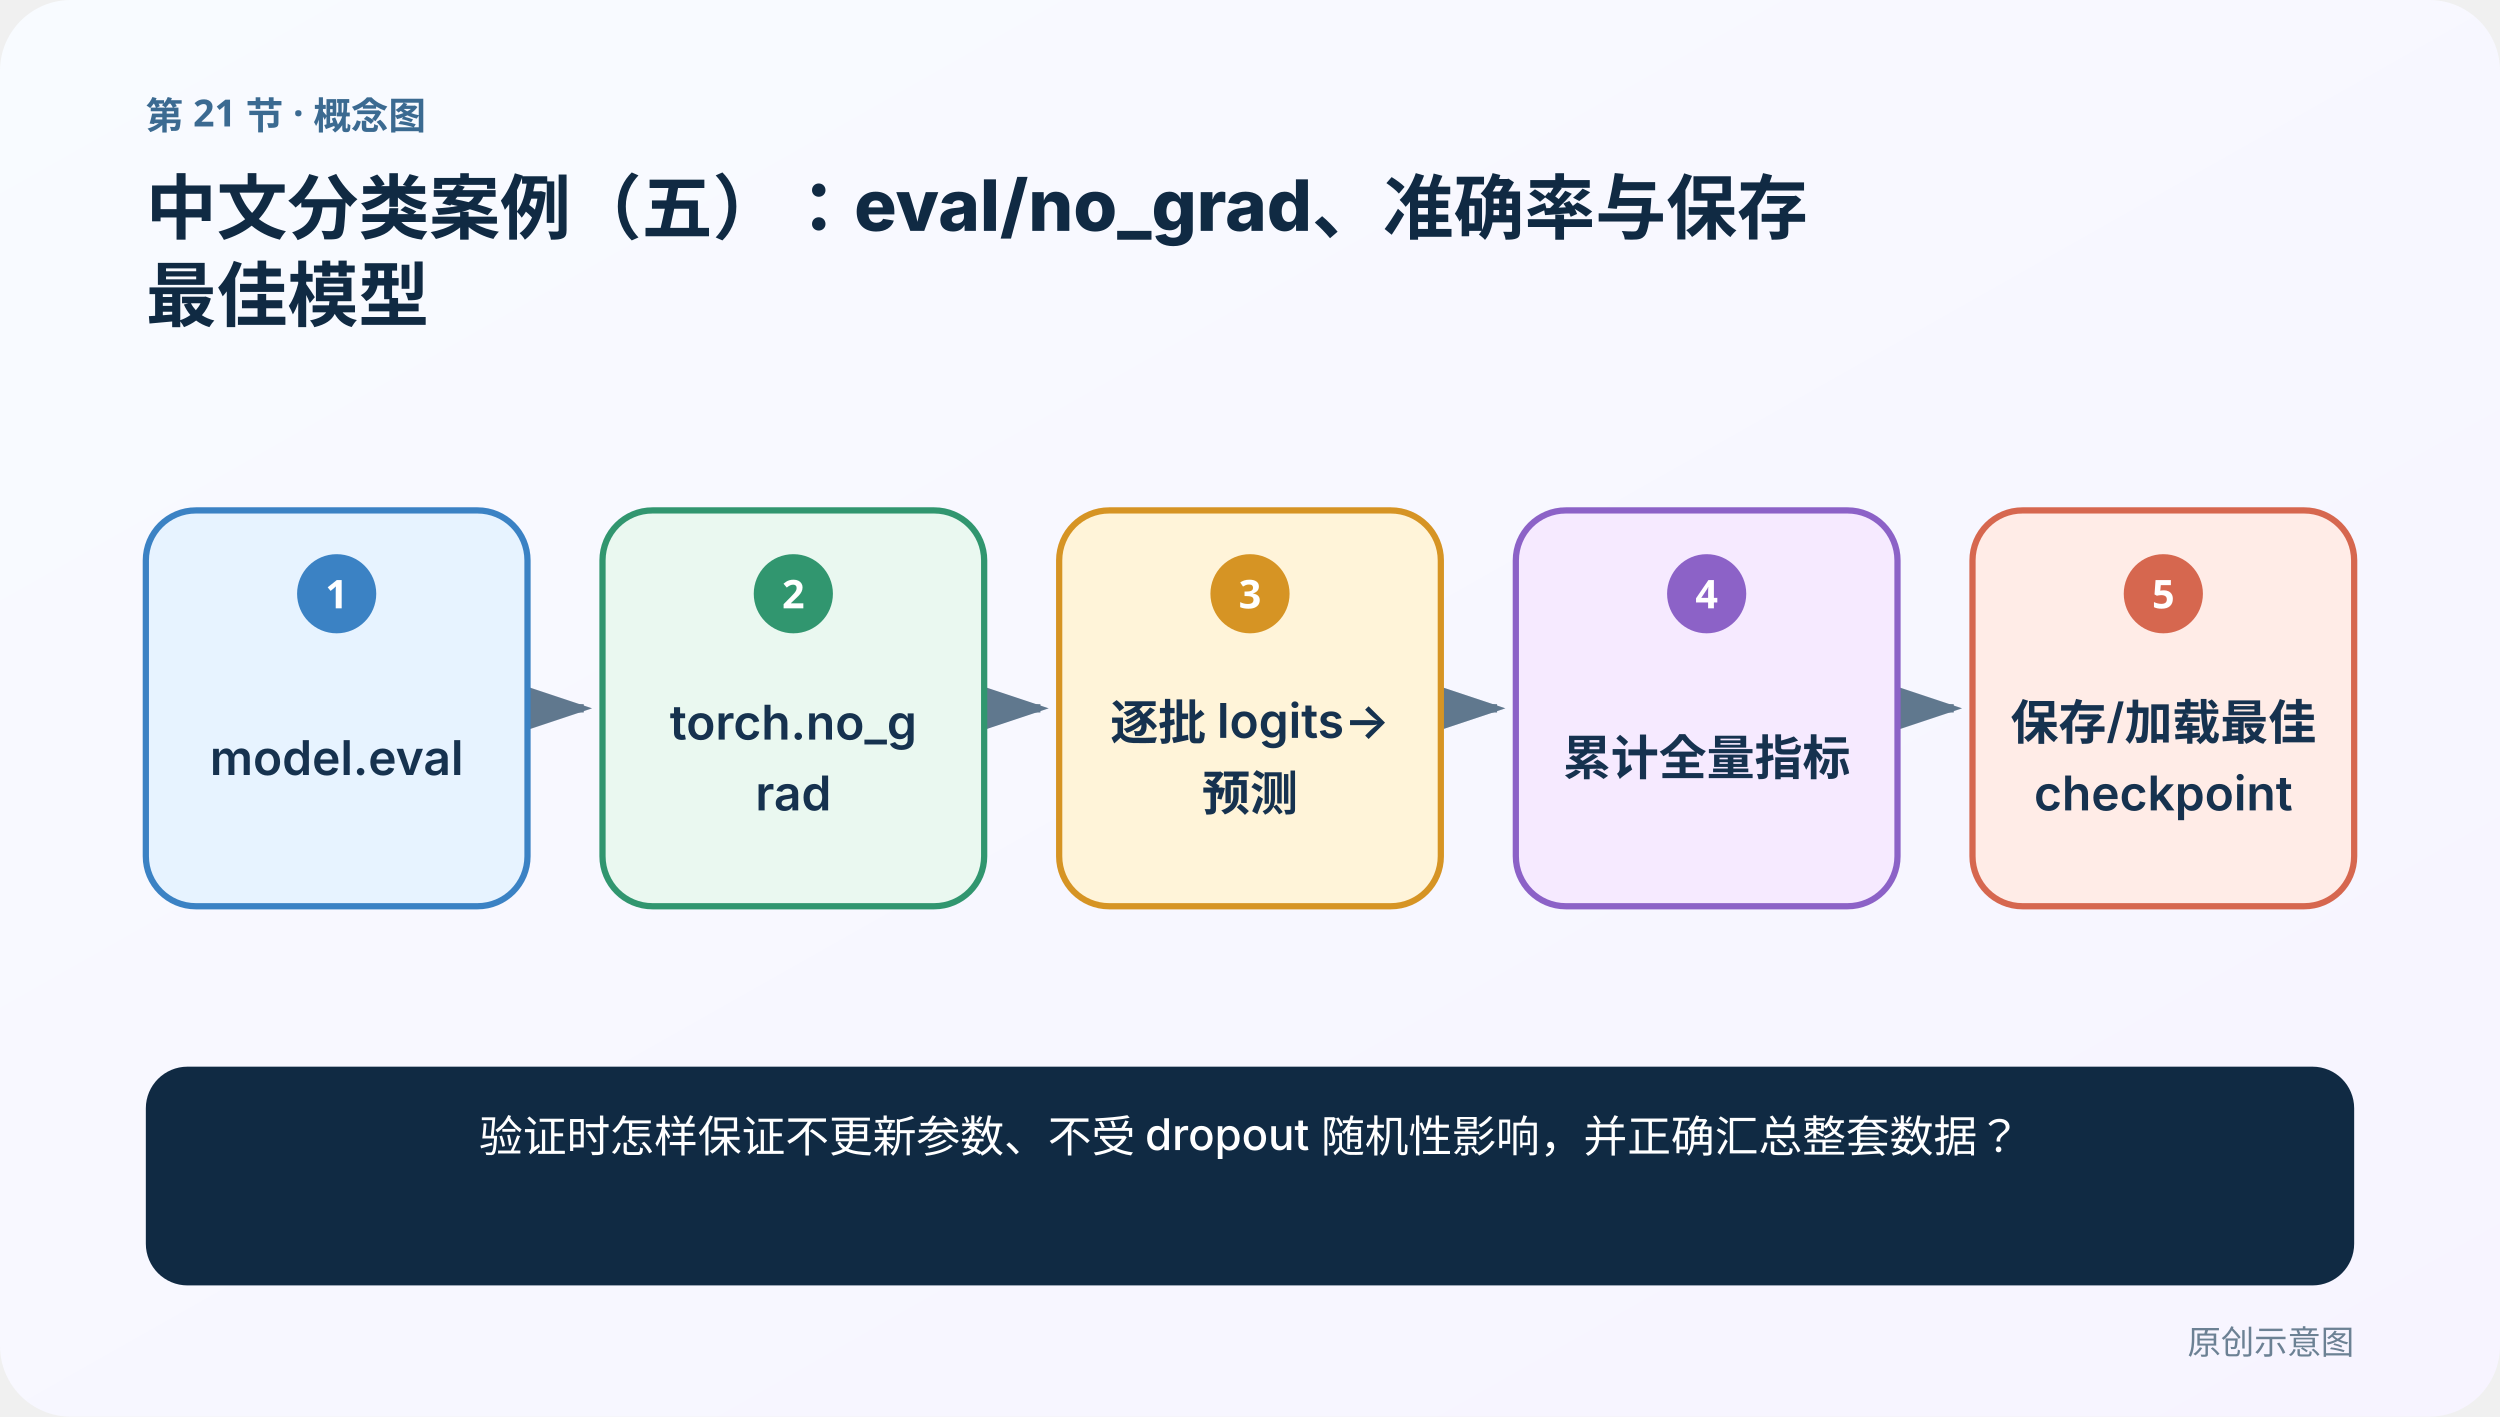
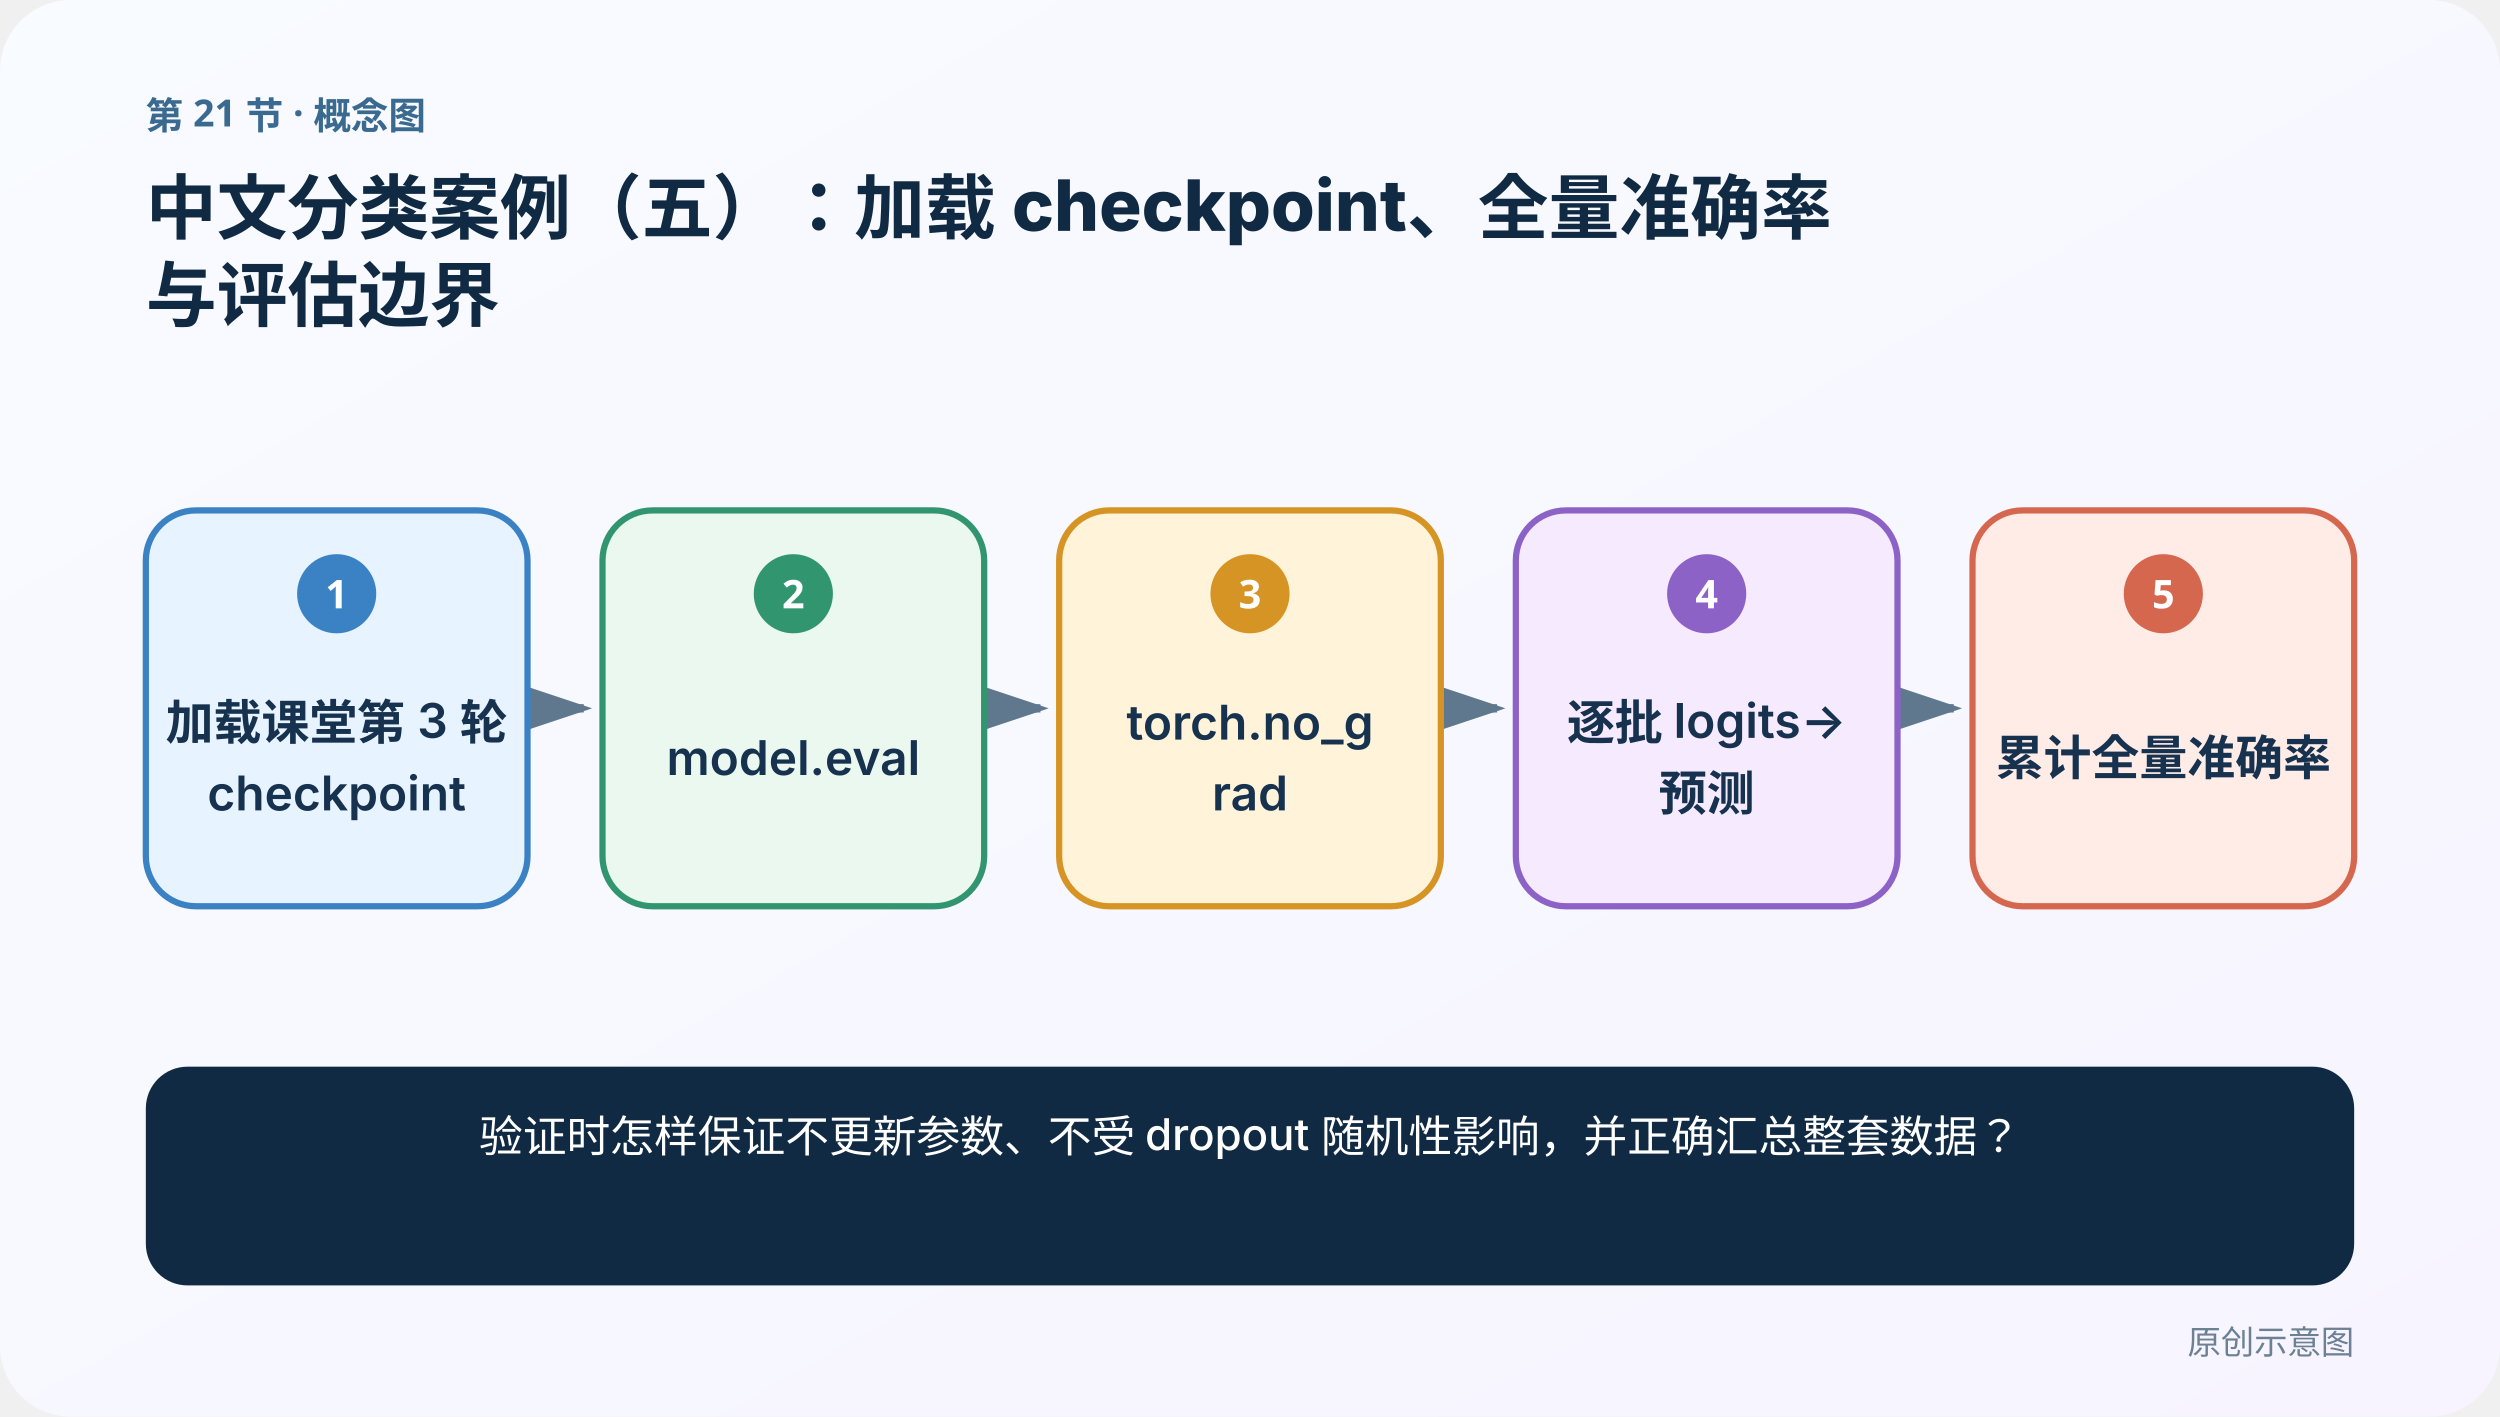
<svg xmlns="http://www.w3.org/2000/svg" width="1200" height="680" viewBox="0 0 1200 680" role="img" aria-labelledby="title desc">
  <defs>
    <linearGradient id="bg" x1="0" y1="0" x2="1" y2="1">
      <stop stop-color="#F8FBFF" />
      <stop offset="1" stop-color="#F7F4FF" />
    </linearGradient>
    <marker id="arrow" markerWidth="10" markerHeight="10" refX="8" refY="3" orient="auto">
      <path d="M0,0 L0,6 L9,3 z" fill="#60788E" />
    </marker>
  </defs>
  <rect width="1200" height="680" rx="34" fill="url(#bg)" />
  <text x="70" y="62" font-family="sans-serif" font-size="18" font-weight="700" fill="#3B6A91">第 21 节 · 概念图</text>
-   <text x="70" y="112" text-anchor="start" font-family="-apple-system,BlinkMacSystemFont,'PingFang SC','Microsoft YaHei',sans-serif" font-size="34" font-weight="760" fill="#102A43">中文分类案例（五）：eval/no_grad、准确率与保存</text>
-   <text x="70" y="154" text-anchor="start" font-family="-apple-system,BlinkMacSystemFont,'PingFang SC','Microsoft YaHei',sans-serif" font-size="34" font-weight="760" fill="#102A43">最佳模型</text>
+   <text x="70" y="112" text-anchor="start" font-family="-apple-system,BlinkMacSystemFont,'PingFang SC','Microsoft YaHei',sans-serif" font-size="34" font-weight="760" fill="#102A43">中文分类案例（五）：加载 checkpoint、全量准确率</text>
+   <text x="70" y="154" text-anchor="start" font-family="-apple-system,BlinkMacSystemFont,'PingFang SC','Microsoft YaHei',sans-serif" font-size="34" font-weight="760" fill="#102A43">与评估边界</text>
  <line x1="260.2" y1="340" x2="280.2" y2="340" stroke="#60788E" stroke-width="4" marker-end="url(#arrow)" />
  <line x1="479.4" y1="340" x2="499.4" y2="340" stroke="#60788E" stroke-width="4" marker-end="url(#arrow)" />
  <line x1="698.6" y1="340" x2="718.6" y2="340" stroke="#60788E" stroke-width="4" marker-end="url(#arrow)" />
  <line x1="917.8" y1="340" x2="937.8" y2="340" stroke="#60788E" stroke-width="4" marker-end="url(#arrow)" />
  <g>
    <rect x="70" y="245" width="183.2" height="190" rx="24" fill="#E7F3FF" stroke="#3B82C4" stroke-width="3" />
    <circle cx="161.6" cy="285" r="19" fill="#3B82C4" />
    <text x="161.6" y="292" text-anchor="middle" font-family="sans-serif" font-size="19" font-weight="700" fill="white">1</text>
-     <text x="161.6" y="372" text-anchor="middle" font-family="-apple-system,BlinkMacSystemFont,'PingFang SC','Microsoft YaHei',sans-serif" font-size="23" font-weight="600" fill="#16324F">model.eval</text>
+     <text x="161.6" y="355" text-anchor="middle" font-family="-apple-system,BlinkMacSystemFont,'PingFang SC','Microsoft YaHei',sans-serif" font-size="23" font-weight="600" fill="#16324F">加载课堂第 3 轮</text>
+     <text x="161.6" y="389" text-anchor="middle" font-family="-apple-system,BlinkMacSystemFont,'PingFang SC','Microsoft YaHei',sans-serif" font-size="23" font-weight="600" fill="#16324F">checkpoint</text>
  </g>
  <g>
    <rect x="289.2" y="245" width="183.2" height="190" rx="24" fill="#EAF8F0" stroke="#31966F" stroke-width="3" />
    <circle cx="380.8" cy="285" r="19" fill="#31966F" />
    <text x="380.8" y="292" text-anchor="middle" font-family="sans-serif" font-size="19" font-weight="700" fill="white">2</text>
-     <text x="380.8" y="355" text-anchor="middle" font-family="-apple-system,BlinkMacSystemFont,'PingFang SC','Microsoft YaHei',sans-serif" font-size="23" font-weight="600" fill="#16324F">torch.no_g</text>
-     <text x="380.8" y="389" text-anchor="middle" font-family="-apple-system,BlinkMacSystemFont,'PingFang SC','Microsoft YaHei',sans-serif" font-size="23" font-weight="600" fill="#16324F">rad</text>
+     <text x="380.8" y="372" text-anchor="middle" font-family="-apple-system,BlinkMacSystemFont,'PingFang SC','Microsoft YaHei',sans-serif" font-size="23" font-weight="600" fill="#16324F">model.eval</text>
  </g>
  <g>
    <rect x="508.4" y="245" width="183.2" height="190" rx="24" fill="#FFF4D9" stroke="#D69424" stroke-width="3" />
    <circle cx="600" cy="285" r="19" fill="#D69424" />
    <text x="600" y="292" text-anchor="middle" font-family="sans-serif" font-size="19" font-weight="700" fill="white">3</text>
-     <text x="600" y="355" text-anchor="middle" font-family="-apple-system,BlinkMacSystemFont,'PingFang SC','Microsoft YaHei',sans-serif" font-size="23" font-weight="600" fill="#16324F">逐批 logits→</text>
-     <text x="600" y="389" text-anchor="middle" font-family="-apple-system,BlinkMacSystemFont,'PingFang SC','Microsoft YaHei',sans-serif" font-size="23" font-weight="600" fill="#16324F">预测</text>
+     <text x="600" y="355" text-anchor="middle" font-family="-apple-system,BlinkMacSystemFont,'PingFang SC','Microsoft YaHei',sans-serif" font-size="23" font-weight="600" fill="#16324F">torch.no_g</text>
+     <text x="600" y="389" text-anchor="middle" font-family="-apple-system,BlinkMacSystemFont,'PingFang SC','Microsoft YaHei',sans-serif" font-size="23" font-weight="600" fill="#16324F">rad</text>
  </g>
  <g>
    <rect x="727.6" y="245" width="183.2" height="190" rx="24" fill="#F6EAFF" stroke="#8C62C7" stroke-width="3" />
    <circle cx="819.2" cy="285" r="19" fill="#8C62C7" />
    <text x="819.2" y="292" text-anchor="middle" font-family="sans-serif" font-size="19" font-weight="700" fill="white">4</text>
-     <text x="819.2" y="372" text-anchor="middle" font-family="-apple-system,BlinkMacSystemFont,'PingFang SC','Microsoft YaHei',sans-serif" font-size="23" font-weight="600" fill="#16324F">累计全量指标</text>
+     <text x="819.2" y="355" text-anchor="middle" font-family="-apple-system,BlinkMacSystemFont,'PingFang SC','Microsoft YaHei',sans-serif" font-size="23" font-weight="600" fill="#16324F">逐批 logits→</text>
+     <text x="819.2" y="389" text-anchor="middle" font-family="-apple-system,BlinkMacSystemFont,'PingFang SC','Microsoft YaHei',sans-serif" font-size="23" font-weight="600" fill="#16324F">预测</text>
  </g>
  <g>
    <rect x="946.8" y="245" width="183.2" height="190" rx="24" fill="#FFECE7" stroke="#D6674F" stroke-width="3" />
    <circle cx="1038.4" cy="285" r="19" fill="#D6674F" />
    <text x="1038.4" y="292" text-anchor="middle" font-family="sans-serif" font-size="19" font-weight="700" fill="white">5</text>
-     <text x="1038.4" y="355" text-anchor="middle" font-family="-apple-system,BlinkMacSystemFont,'PingFang SC','Microsoft YaHei',sans-serif" font-size="23" font-weight="600" fill="#16324F">保存/加载最佳</text>
-     <text x="1038.4" y="389" text-anchor="middle" font-family="-apple-system,BlinkMacSystemFont,'PingFang SC','Microsoft YaHei',sans-serif" font-size="23" font-weight="600" fill="#16324F">checkpoint</text>
+     <text x="1038.4" y="372" text-anchor="middle" font-family="-apple-system,BlinkMacSystemFont,'PingFang SC','Microsoft YaHei',sans-serif" font-size="23" font-weight="600" fill="#16324F">累计全量准确率</text>
  </g>
  <rect x="70" y="512" width="1060" height="105" rx="20" fill="#102A43" />
  <text x="600" y="553" text-anchor="middle" font-family="-apple-system,BlinkMacSystemFont,'PingFang SC','Microsoft YaHei',sans-serif" font-size="21" font-weight="500" fill="#FFFFFF">验证时怎样保证不更新参数、不受 dropout 随机性影响，并正确汇总整套数据？</text>
  <text x="1130" y="650" text-anchor="end" font-family="sans-serif" font-size="16" fill="#6C8194">原创示意图</text>
</svg>
